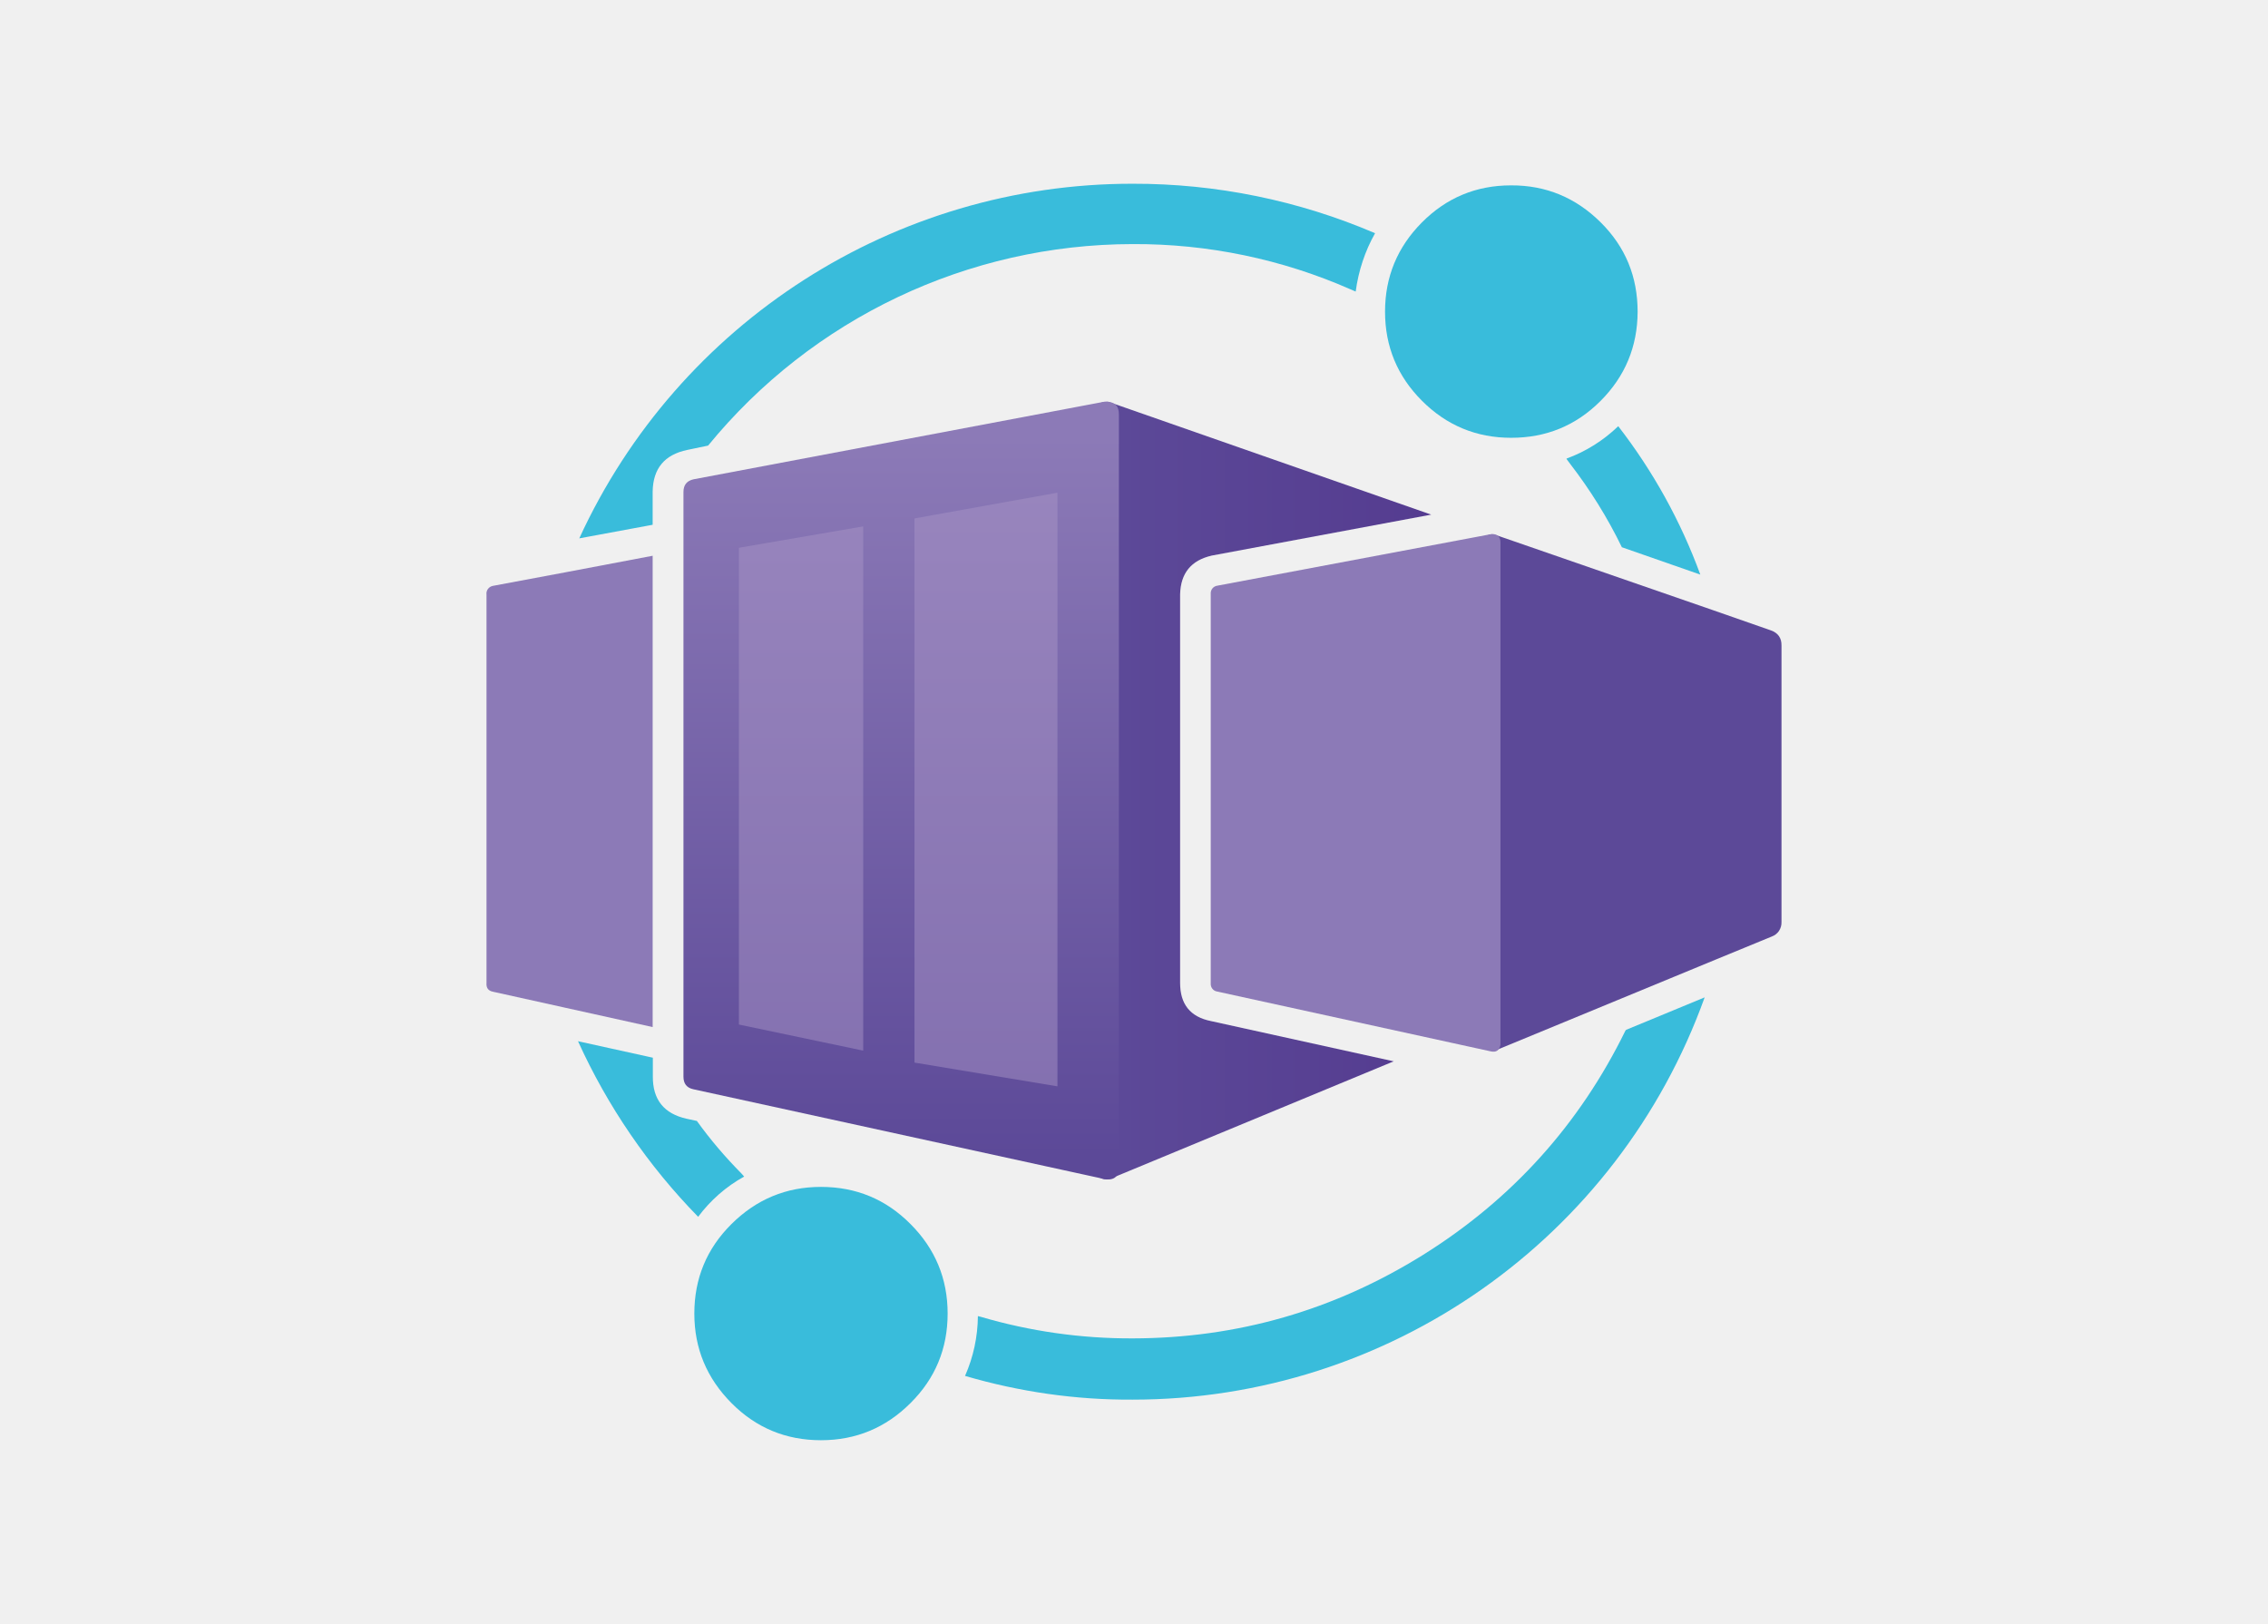
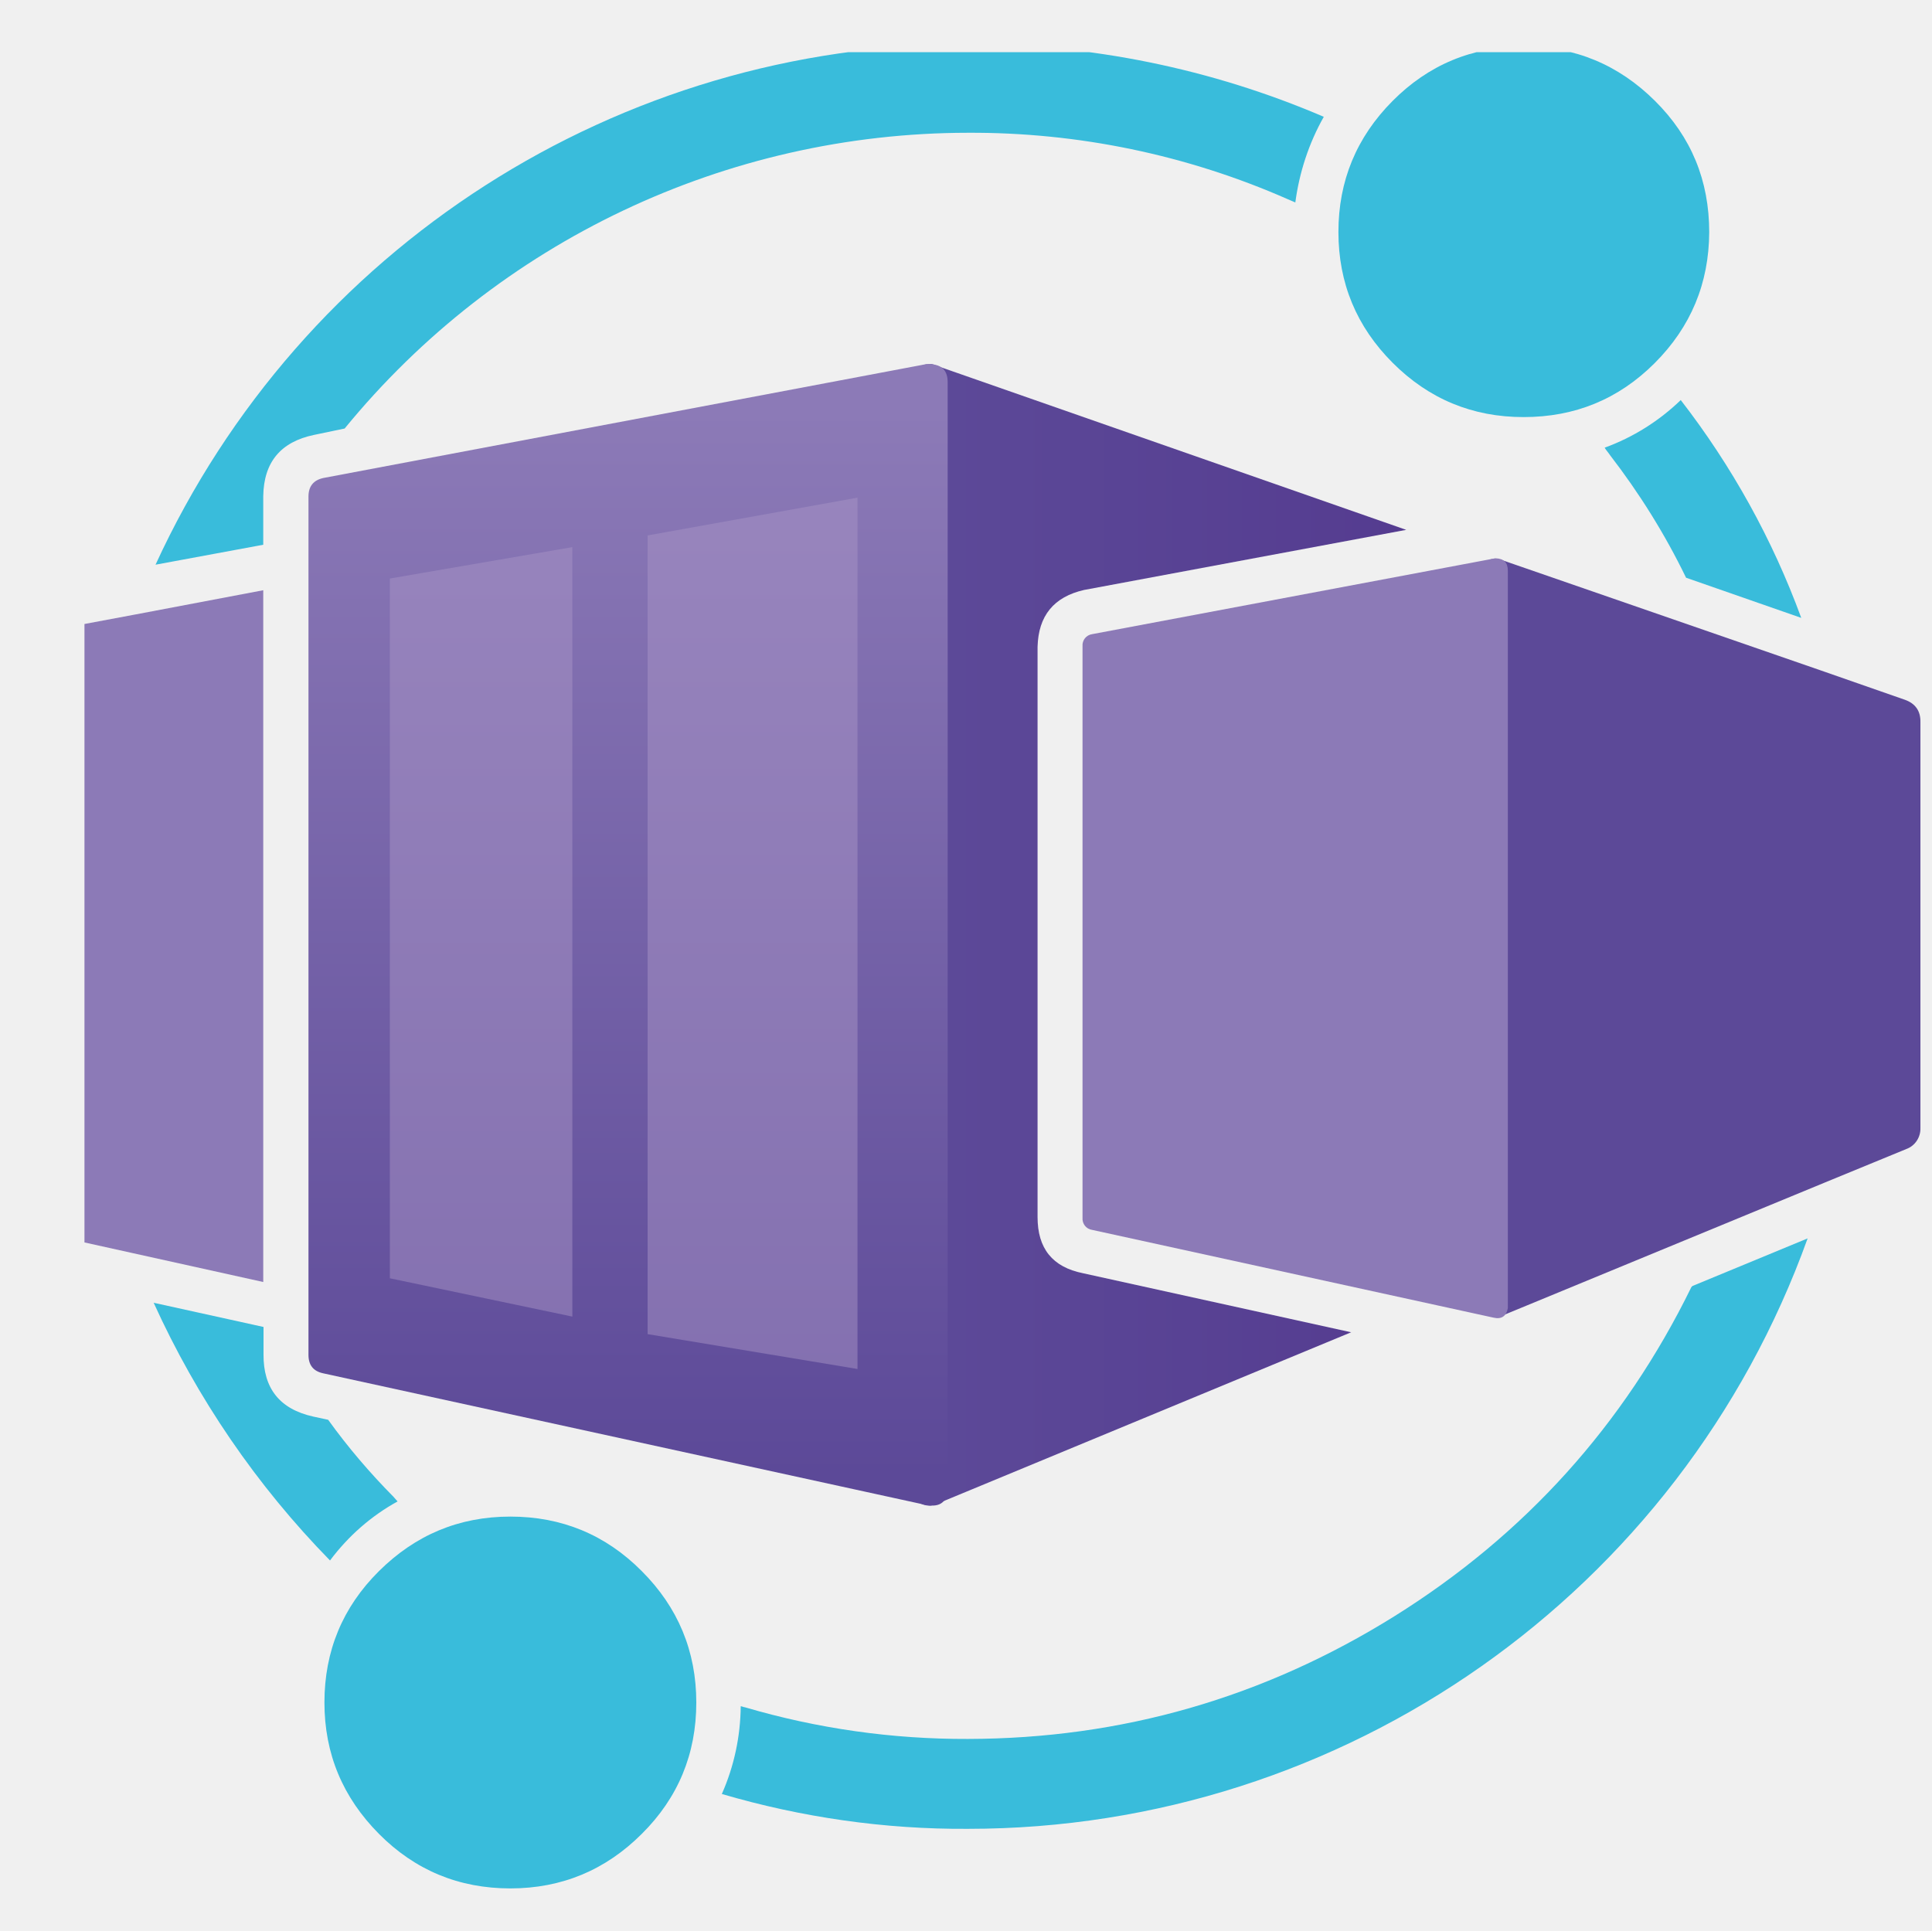
- <svg xmlns="http://www.w3.org/2000/svg" xmlns:xlink="http://www.w3.org/1999/xlink" version="1.0" id="Layer_1" x="0px" y="0px" viewBox="0 0 1251.7 896.1" style="enable-background:new 0 0 1251.7 896.1;" xml:space="preserve">
-   <style type="text/css">
- 	.st0{clip-path:url(#SVGID_00000122691699418138292330000006112141147720615868_);}
- 	.st1{fill:#39BCDB;}
- 	.st2{fill:#FFFFFF;}
- 	.st3{fill:#8C7AB7;}
- 	.st4{fill:url(#SVGID_00000009553497831191076260000006097977700813007035_);}
- 	.st5{fill:url(#SVGID_00000047062544371519667210000010387941982154501298_);}
- 	.st6{opacity:0.5;}
- 	.st7{clip-path:url(#SVGID_00000055679371679909395200000008700612596266934965_);}
- 	.st8{fill:#A794C6;}
- 	.st9{fill:#5C4998;}
- </style>
-   <g>
-     <defs>
-       <rect id="SVGID_1_" x="268.5" y="90.7" width="714.7" height="714.7" />
-     </defs>
-     <clipPath id="SVGID_00000132801979269337085580000000538142647701171880_">
-       <use xlink:href="#SVGID_1_" style="overflow:visible;" />
-     </clipPath>
-     <g style="clip-path:url(#SVGID_00000132801979269337085580000000538142647701171880_);">
-       <path class="st1" d="M938.4,317.1l-43.3-15.1c-7.9-16.3-17.5-31.7-28.6-46.1c-0.8-1.2-1.6-2-2-2.8c10.7-3.9,20.4-10,28.6-17.9    C912.3,260,927.6,287.6,938.4,317.1z M758.9,128.7c-5.6,9.9-9.2,20.9-10.7,32.2c-0.8-0.4-2-0.8-2.8-1.2    c-37.9-16.7-78.9-25.2-120.3-25c-90.8,0.1-176.8,40.9-234.3,111.2l-11.5,2.4c-12.5,2.6-18.9,10.2-19.1,23v18.3l-40.5,7.5    c54.8-119.3,174.1-195.8,305.4-195.7C671.1,101.3,716.7,110.6,758.9,128.7z M410.7,649.3c-10,5.5-18.6,13.1-25.4,22.2    c-27.6-28.2-50-61-66.3-96.9l41.3,9.1v10.3c-0.1,12.8,6.1,20.6,18.7,23.4l5.6,1.2c7.4,10.3,15.7,20,24.6,29L410.7,649.3z     M940.8,550.4c-47.9,133.2-174.2,222-315.7,222c-31.3,0.2-62.5-4.3-92.5-13.1c4.6-10.4,7-21.6,7.1-33c0.4,0,1.2,0.4,1.6,0.4    c27.2,8,55.4,12,83.8,11.9c57.8-0.1,111.2-15.5,160.3-46.1c49-30.6,86.3-71.9,111.7-123.8l0.4-0.4L940.8,550.4z" />
-       <path class="st2" d="M668.4,563.5l100.8,22.2l-156.4,64.8c-0.8,0-1.2,0.4-2,0.4c-3.9-0.1-5.9-2.1-6-6V227.6c0.1-3.9,2.1-5.9,6-5.9    c0.7-0.1,1.4,0.1,2,0.4L789.9,284l-121.1,22.6c-11.4,2.6-17.2,9.7-17.5,21.4v214.4C651.3,554.2,656.9,561.2,668.4,563.5z" />
-       <path class="st3" d="M312.2,315.8l48-9.1v260.1L311.4,556l-39.3-8.7c-2.6-0.5-3.8-2.1-3.6-4.8V328.1c-0.3-2.3,1.3-4.4,3.6-4.8    L312.2,315.8z" />
-       <linearGradient id="SVGID_00000147200436233561406450000008453822583445049765_" gradientUnits="userSpaceOnUse" x1="866.164" y1="451.317" x2="1333.324" y2="451.317" gradientTransform="matrix(0.5 0 0 0.5 184.6022 210.6467)">
-         <stop offset="0" style="stop-color:#5C4998" />
-         <stop offset="0" style="stop-color:#5C4998" />
-         <stop offset="1" style="stop-color:#52378D" />
-       </linearGradient>
-       <path style="fill:url(#SVGID_00000147200436233561406450000008453822583445049765_);" d="M668.4,563.5l100.8,22.2l-156.4,64.8    c-0.8,0-1.2,0.4-2,0.4c-3.9-0.1-5.9-2.1-6-6V227.6c0.1-3.9,2.1-5.9,6-5.9c0.7-0.1,1.4,0.1,2,0.4L789.9,284l-121.1,22.6    c-11.4,2.6-17.2,9.7-17.5,21.4v214.4C651.3,554.2,656.9,561.2,668.4,563.5z" />
-       <linearGradient id="SVGID_00000170986576816716051080000000457877711619541649_" gradientUnits="userSpaceOnUse" x1="625.536" y1="60.203" x2="625.536" y2="854.253" gradientTransform="matrix(0.5 0 0 0.5 184.6022 210.6467)">
-         <stop offset="0" style="stop-color:#8C7AB7" />
-         <stop offset="1" style="stop-color:#5C4998" />
-         <stop offset="1" style="stop-color:#5C4998" />
-       </linearGradient>
-       <path style="fill:url(#SVGID_00000170986576816716051080000000457877711619541649_);" d="M609.4,221.7l-226.6,42.8    c-3.7,0.8-5.6,3.1-5.6,7v322.7c0,3.8,1.8,6.1,5.4,6.9l226.6,49.5c5.6,1.1,8.4-1.2,8.3-6.9V228.8c0.1-4.7-2.2-7-6.8-7.1H609.4z" />
-       <g class="st6">
-         <g>
-           <defs>
-             <rect id="SVGID_00000109726941008224636170000007220633259591993530_" x="382.8" y="243.1" width="209.6" height="381" />
-           </defs>
-           <clipPath id="SVGID_00000016785983883334044610000005718891230944580746_">
-             <use xlink:href="#SVGID_00000109726941008224636170000007220633259591993530_" style="overflow:visible;" />
-           </clipPath>
-           <g style="clip-path:url(#SVGID_00000016785983883334044610000005718891230944580746_);">
-             <path class="st8" d="M407.8,302.3v263.1l68.6,14.4V290.5L407.8,302.3z M504.7,286.1v300.3l78.9,13.1V271.9L504.7,286.1z" />
+ <svg xmlns="http://www.w3.org/2000/svg" xmlns:xlink="http://www.w3.org/1999/xlink" width="1251.7" height="1251" stroke="null" style="vector-effect: non-scaling-stroke;" xml:space="preserve" version="1.0">
+   <g stroke="null">
+     <g stroke="null" id="svg_1">
+       <defs stroke="null" transform="translate(268.464 101.399) scale(1.36517 1.36517) translate(-268.464 -101.399) translate(911.392 767.677) scale(1.07686 1.07686) translate(-911.392 -767.677) translate(846.339 19.4806) scale(1.17226 1.17226) translate(-846.339 -19.4806)">
+         <rect stroke="null" height="714.7" width="714.7" y="90.7" x="268.5" id="SVGID_1_" />
+         <linearGradient stroke="null" y2="0.5" x2="1.332" y1="0.5" x1="0.07" id="SVGID_00000147200436233561406450000008453822583445049765_">
+           <stop stroke="null" stop-color="#5C4998" offset="0" />
+           <stop stroke="null" stop-color="#5C4998" offset="0" />
+           <stop stroke="null" stop-color="#52378D" offset="1" />
+         </linearGradient>
+         <linearGradient stroke="null" y2="0.969" x2="0.5" y1="0.044" x1="0.5" id="SVGID_00000170986576816716051080000000457877711619541649_">
+           <stop stroke="null" stop-color="#8C7AB7" offset="0" />
+           <stop stroke="null" stop-color="#5C4998" offset="1" />
+           <stop stroke="null" stop-color="#5C4998" offset="1" />
+         </linearGradient>
+       </defs>
+       <clipPath stroke="null" transform="translate(268.464 101.399) scale(1.36517 1.36517) translate(-268.464 -101.399) translate(911.392 767.677) scale(1.07686 1.07686) translate(-911.392 -767.677) translate(846.339 19.4806) scale(1.17226 1.17226) translate(-846.339 -19.4806)" id="SVGID_00000132801979269337085580000000538142647701171880_">
+         <use stroke="null" id="svg_2" xlink:href="#SVGID_1_" />
+       </clipPath>
+       <g stroke="null" id="svg_3" clip-path="url(#SVGID_00000132801979269337085580000000538142647701171880_)">
+         <path stroke="null" id="svg_4" fill="#39BCDB" d="m1166.992,400.364l-74.621,-26.022c-13.614,-28.09 -30.158,-54.63 -49.288,-79.446c-1.379,-2.068 -2.757,-3.447 -3.447,-4.825c18.44,-6.721 35.156,-17.233 49.288,-30.848c33.088,42.739 59.455,90.303 78.067,141.142zm-309.34,-324.677c-9.651,17.061 -15.855,36.018 -18.44,55.492c-1.379,-0.689 -3.447,-1.379 -4.825,-2.068c-65.315,-28.78 -135.972,-43.428 -207.318,-43.084c-156.479,0.172 -304.687,70.485 -403.779,191.635l-19.818,4.136c-21.542,4.481 -32.571,17.578 -32.916,39.637l0,31.537l-69.795,12.925c94.439,-205.594 300.034,-337.43 526.308,-337.258c79.274,-0.172 157.858,15.855 230.583,47.047zm-600.067,897.171c-17.233,9.478 -32.054,22.576 -43.773,38.258c-47.564,-48.598 -86.167,-105.124 -114.257,-166.992l71.174,15.682l0,17.75c-0.172,22.059 10.512,35.501 32.226,40.326l9.651,2.068c12.753,17.75 27.056,34.467 42.394,49.977l2.585,2.93zm913.543,-170.438c-82.548,229.549 -300.206,382.582 -544.058,382.582c-53.941,0.345 -107.709,-7.41 -159.409,-22.576c7.927,-17.923 12.063,-37.224 12.236,-56.87c0.689,0 2.068,0.689 2.757,0.689c46.875,13.787 95.473,20.68 144.416,20.508c99.609,-0.172 191.635,-26.712 276.251,-79.446c84.444,-52.734 148.724,-123.908 192.497,-213.35l0.689,-0.689l74.621,-30.848z" class="st1" />
+         <path stroke="null" id="svg_5" fill="#FFFFFF" d="m701.69,824.995l173.713,38.258l-269.53,111.672c-1.379,0 -2.068,0.689 -3.447,0.689c-6.721,-0.172 -10.168,-3.619 -10.34,-10.34l0,-719.15c0.172,-6.721 3.619,-10.168 10.34,-10.168c1.206,-0.172 2.413,0.172 3.447,0.689l305.204,106.675l-208.696,38.947c-19.646,4.481 -29.641,16.716 -30.158,36.879l0,369.484c0,20.335 9.651,32.399 29.469,36.362z" class="st2" />
+         <path stroke="null" id="svg_6" fill="#8C7AB7" d="m87.836,398.124l82.72,-15.682l0,448.241l-84.099,-18.612l-67.727,-14.993c-4.481,-0.862 -6.549,-3.619 -6.204,-8.272l0,-369.484c-0.517,-3.964 2.24,-7.583 6.204,-8.272l69.106,-12.925z" class="st3" />
+         <path stroke="null" id="svg_7" fill="url(#SVGID_00000147200436233561406450000008453822583445049765_)" d="m701.69,824.995l173.713,38.258l-269.53,111.672c-1.379,0 -2.068,0.689 -3.447,0.689c-6.721,-0.172 -10.168,-3.619 -10.34,-10.34l0,-719.15c0.172,-6.721 3.619,-10.168 10.34,-10.168c1.206,-0.172 2.413,0.172 3.447,0.689l305.204,106.675l-208.696,38.947c-19.646,4.481 -29.641,16.716 -30.158,36.879l0,369.484c0,20.335 9.651,32.399 29.469,36.362z" />
+         <path stroke="null" id="svg_8" fill="url(#SVGID_00000170986576816716051080000000457877711619541649_)" d="m600.013,235.958l-390.509,73.759c-6.376,1.379 -9.651,5.342 -9.651,12.063l0,556.122c0,6.549 3.102,10.512 9.306,11.891l390.509,85.305c9.651,1.896 14.476,-2.068 14.304,-11.891l0,-715.014c0.172,-8.1 -3.791,-12.063 -11.719,-12.236l-2.24,0z" />
+         <g stroke="null" id="svg_9" opacity="0.5" class="st6">
+           <g stroke="null" id="svg_10">
+             <defs stroke="null" transform="translate(268.464 101.399) scale(1.36517 1.36517) translate(-268.464 -101.399) translate(911.392 767.677) scale(1.07686 1.07686) translate(-911.392 -767.677) translate(846.339 19.4806) scale(1.17226 1.17226) translate(-846.339 -19.4806)">
+               <rect stroke="null" height="381" width="209.6" y="243.1" x="382.8" id="SVGID_00000109726941008224636170000007220633259591993530_" />
+             </defs>
+             <clipPath stroke="null" transform="translate(268.464 101.399) scale(1.36517 1.36517) translate(-268.464 -101.399) translate(911.392 767.677) scale(1.07686 1.07686) translate(-911.392 -767.677) translate(846.339 19.4806) scale(1.17226 1.17226) translate(-846.339 -19.4806)" id="SVGID_00000016785983883334044610000005718891230944580746_">
+               <use stroke="null" id="svg_11" xlink:href="#SVGID_00000109726941008224636170000007220633259591993530_" />
+             </clipPath>
+             <g stroke="null" id="svg_12" clip-path="url(#SVGID_00000016785983883334044610000005718891230944580746_)">
+               <path stroke="null" id="svg_13" fill="#A794C6" d="m252.588,374.859l0,453.411l118.221,24.816l0,-498.562l-118.221,20.335zm166.992,-27.918l0,517.519l135.972,22.576l0,-564.566l-135.972,24.471z" class="st8" />
+             </g>
          </g>
        </g>
+         <path stroke="null" id="svg_14" fill="#39BCDB" d="m1107.364,150.48c-0.172,33.088 -11.891,61.351 -35.328,84.788s-51.7,34.984 -84.961,34.984c-33.088,0 -61.351,-11.719 -84.788,-35.156s-35.156,-51.7 -35.156,-84.788c0,-33.088 11.719,-61.351 34.984,-84.788s51.528,-35.328 84.788,-35.328c33.26,-0.172 61.696,11.719 85.305,35.156s35.156,51.7 35.156,85.133z" class="st1" />
+         <path stroke="null" id="svg_15" fill="#39BCDB" d="m451.116,1103.142c0,33.26 -11.719,61.696 -35.328,85.133c-23.437,23.437 -51.873,35.328 -85.133,35.328c-33.26,0 -61.696,-11.719 -85.133,-35.328s-35.328,-51.873 -35.328,-85.133s11.719,-61.696 35.328,-85.133s51.873,-35.328 85.133,-35.328c33.26,0 61.696,11.719 85.133,35.328c23.437,23.437 35.328,51.873 35.328,85.133z" class="st1" />
+         <path stroke="null" id="svg_16" fill="#5C4998" d="m1244.197,467.919l0,262.982c0.172,6.032 -3.447,11.546 -9.134,13.614l-52.39,21.542l-210.075,86.684l-0.689,0c-0.862,0.172 -1.723,0.172 -2.585,0c-4.481,0 -6.893,-2.24 -6.893,-6.893l0,-477.538c0,-2.585 1.379,-4.825 3.791,-6.032l1.379,0c0.345,-0.172 0.862,-0.172 1.379,0c0.862,0 1.551,0.172 2.24,0.517l1.551,0l206.628,71.519l54.802,19.129c6.721,2.413 10.168,7.238 9.995,14.476l0,0z" class="st9" />
+         <path stroke="null" id="svg_17" fill="#8C7AB7" d="m967.774,361.934l-260.052,48.943c-3.964,0.517 -6.721,3.964 -6.376,7.927l0,370.173c-0.345,3.964 2.413,7.41 6.204,7.927l260.052,56.87c5.17,1.206 8.272,-0.862 9.306,-6.204c0,-0.517 0,-1.206 0,-1.723l0,-475.987c0,-5.342 -2.585,-7.927 -7.927,-8.1c-0.345,0 -0.862,0 -1.206,0.172l0,0z" class="st3" />
      </g>
-       <path class="st1" d="M903.8,172.1c-0.1,19.2-6.9,35.6-20.5,49.2s-30,20.3-49.3,20.3c-19.2,0-35.6-6.8-49.2-20.4    s-20.4-30-20.4-49.2c0-19.2,6.8-35.6,20.3-49.2s29.9-20.5,49.2-20.5c19.3-0.1,35.8,6.8,49.5,20.4S903.8,152.7,903.8,172.1z" />
-       <path class="st1" d="M523,724.9c0,19.3-6.8,35.8-20.5,49.4c-13.6,13.6-30.1,20.5-49.4,20.5c-19.3,0-35.8-6.8-49.4-20.5    s-20.5-30.1-20.5-49.4s6.8-35.8,20.5-49.4s30.1-20.5,49.4-20.5c19.3,0,35.8,6.8,49.4,20.5C516.1,689.1,523,705.6,523,724.9z" />
-       <path class="st9" d="M983.2,356.3v152.6c0.1,3.5-2,6.7-5.3,7.9l-30.4,12.5l-121.9,50.3h-0.4c-0.5,0.1-1,0.1-1.5,0    c-2.6,0-4-1.3-4-4V298.5c0-1.5,0.8-2.8,2.2-3.5h0.8c0.2-0.1,0.5-0.1,0.8,0c0.5,0,0.9,0.1,1.3,0.3h0.9l119.9,41.5l31.8,11.1    C981.3,349.3,983.3,352.1,983.2,356.3L983.2,356.3z" />
-       <path class="st3" d="M822.8,294.8l-150.9,28.4c-2.3,0.3-3.9,2.3-3.7,4.6v214.8c-0.2,2.3,1.4,4.3,3.6,4.6l150.9,33    c3,0.7,4.8-0.5,5.4-3.6c0-0.3,0-0.7,0-1V299.4c0-3.1-1.5-4.6-4.6-4.7C823.3,294.7,823,294.7,822.8,294.8L822.8,294.8z" />
    </g>
  </g>
</svg>
